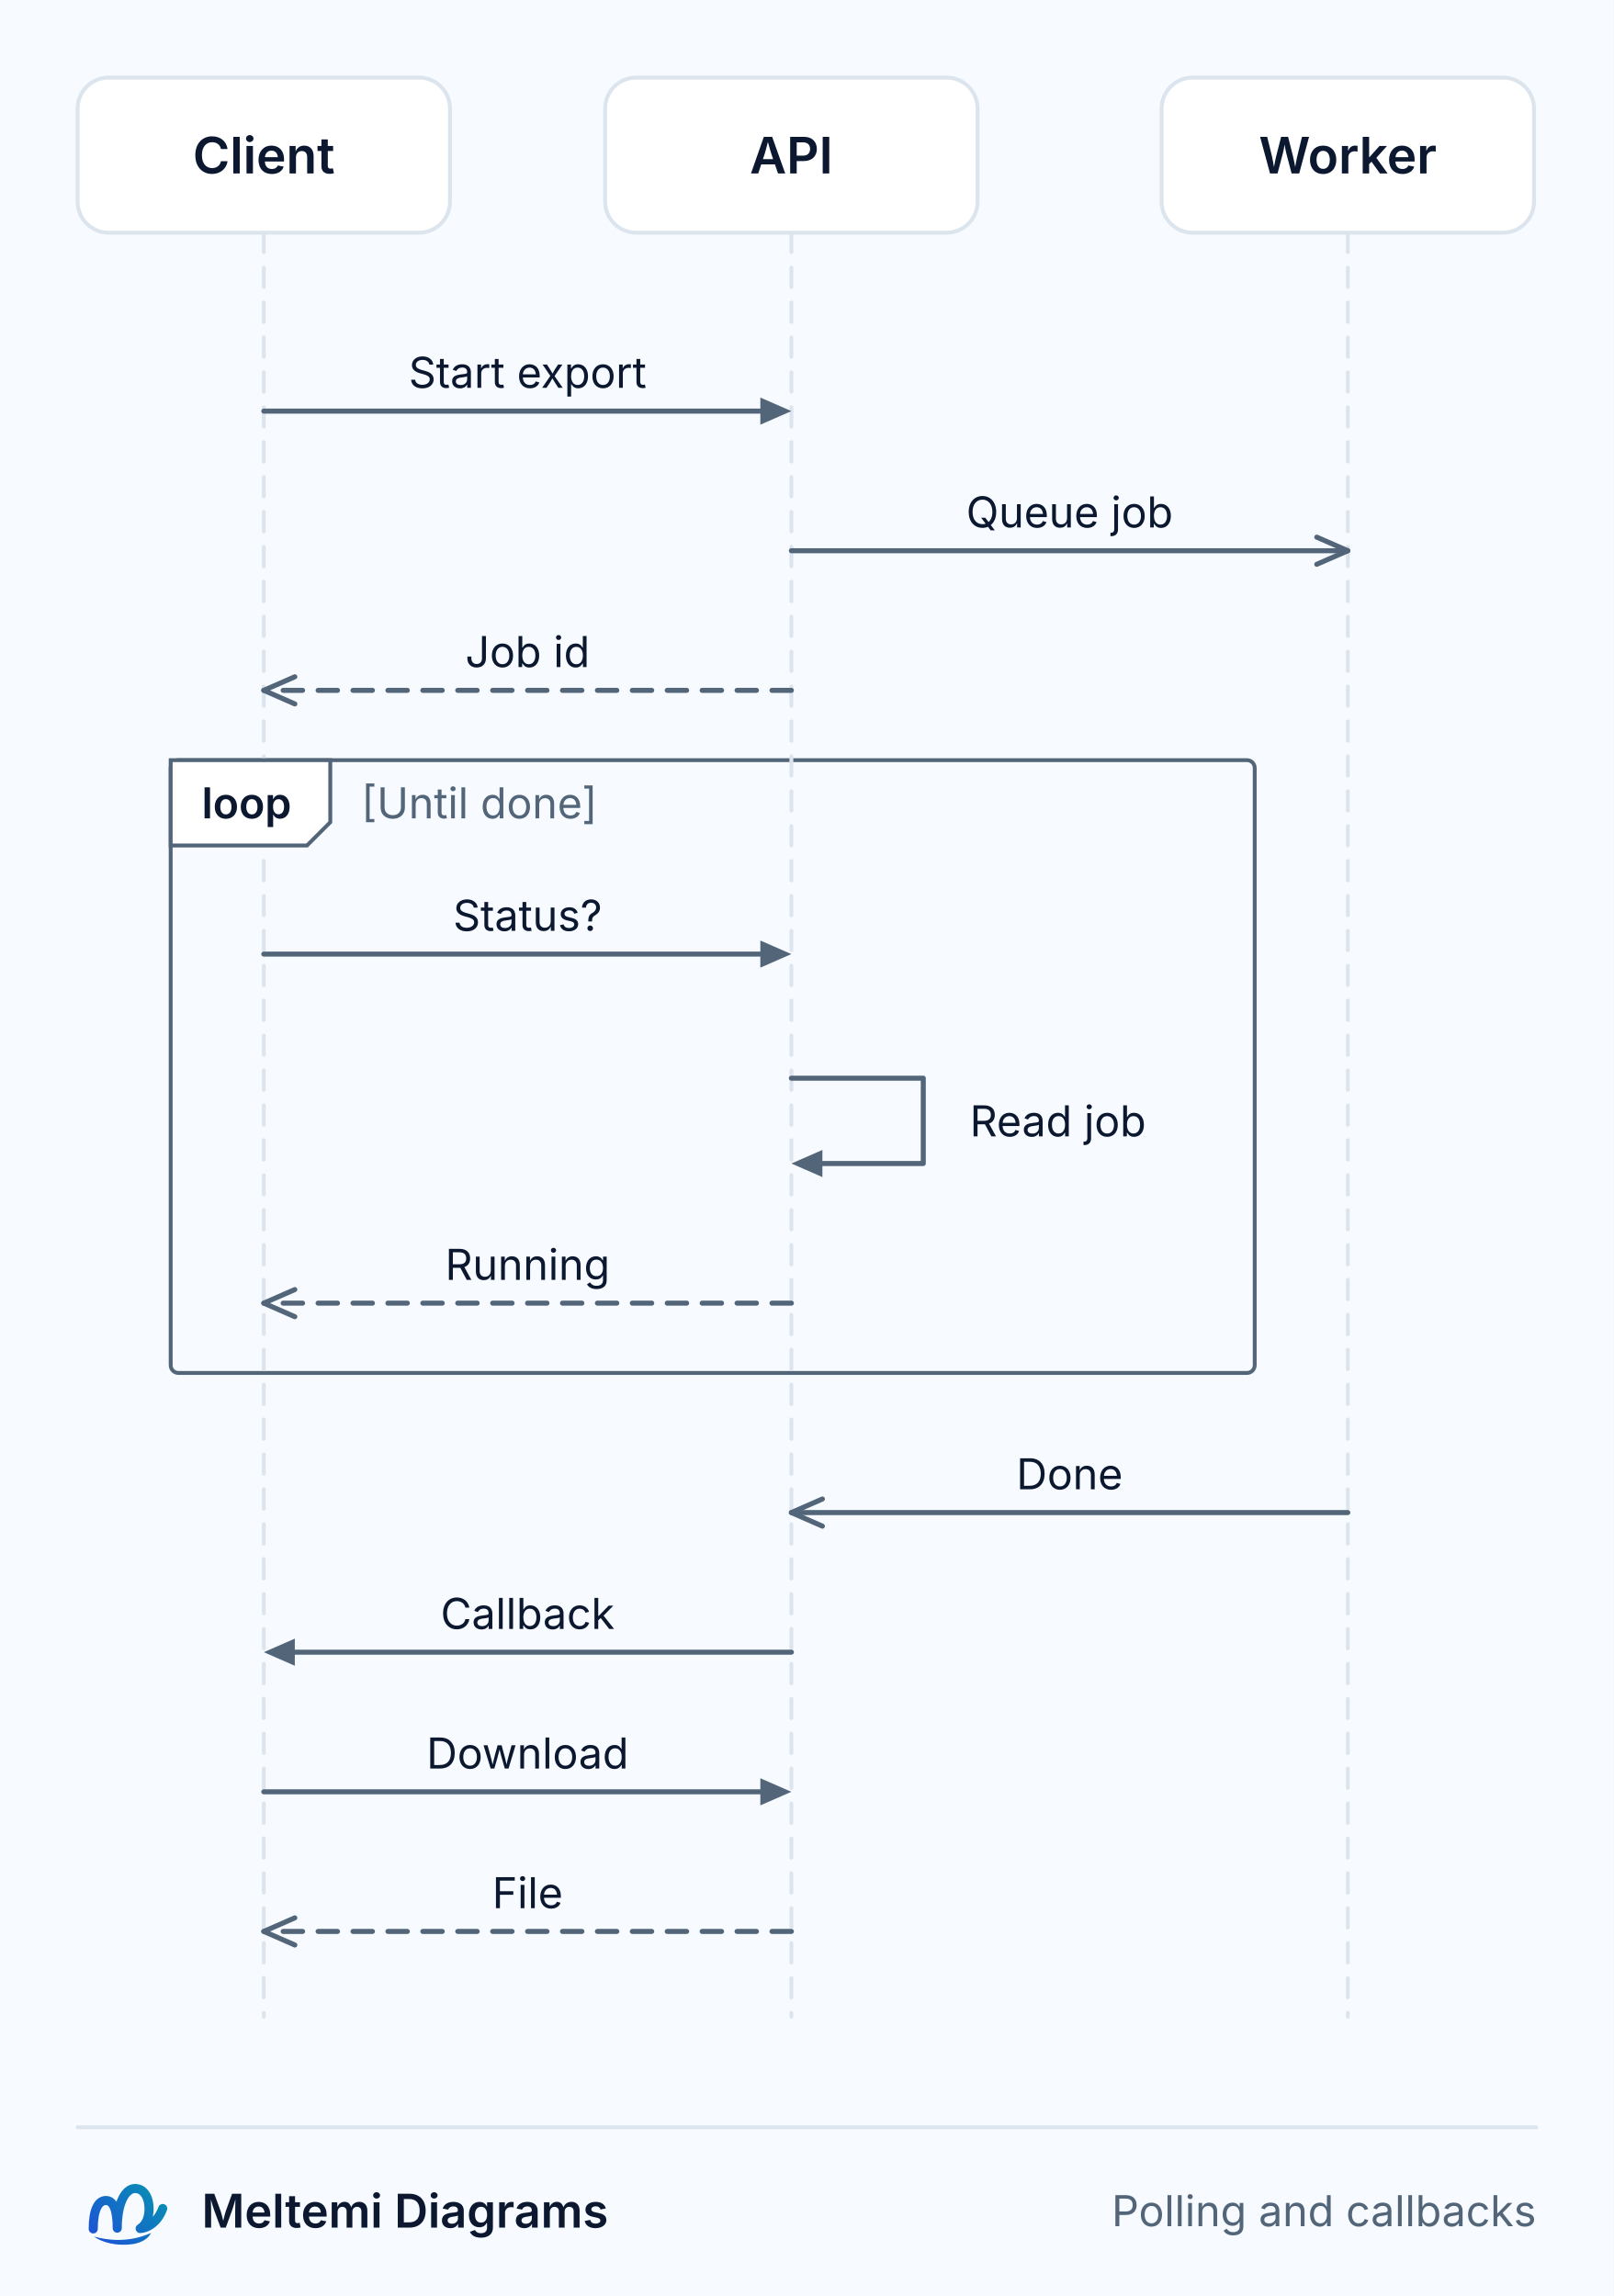
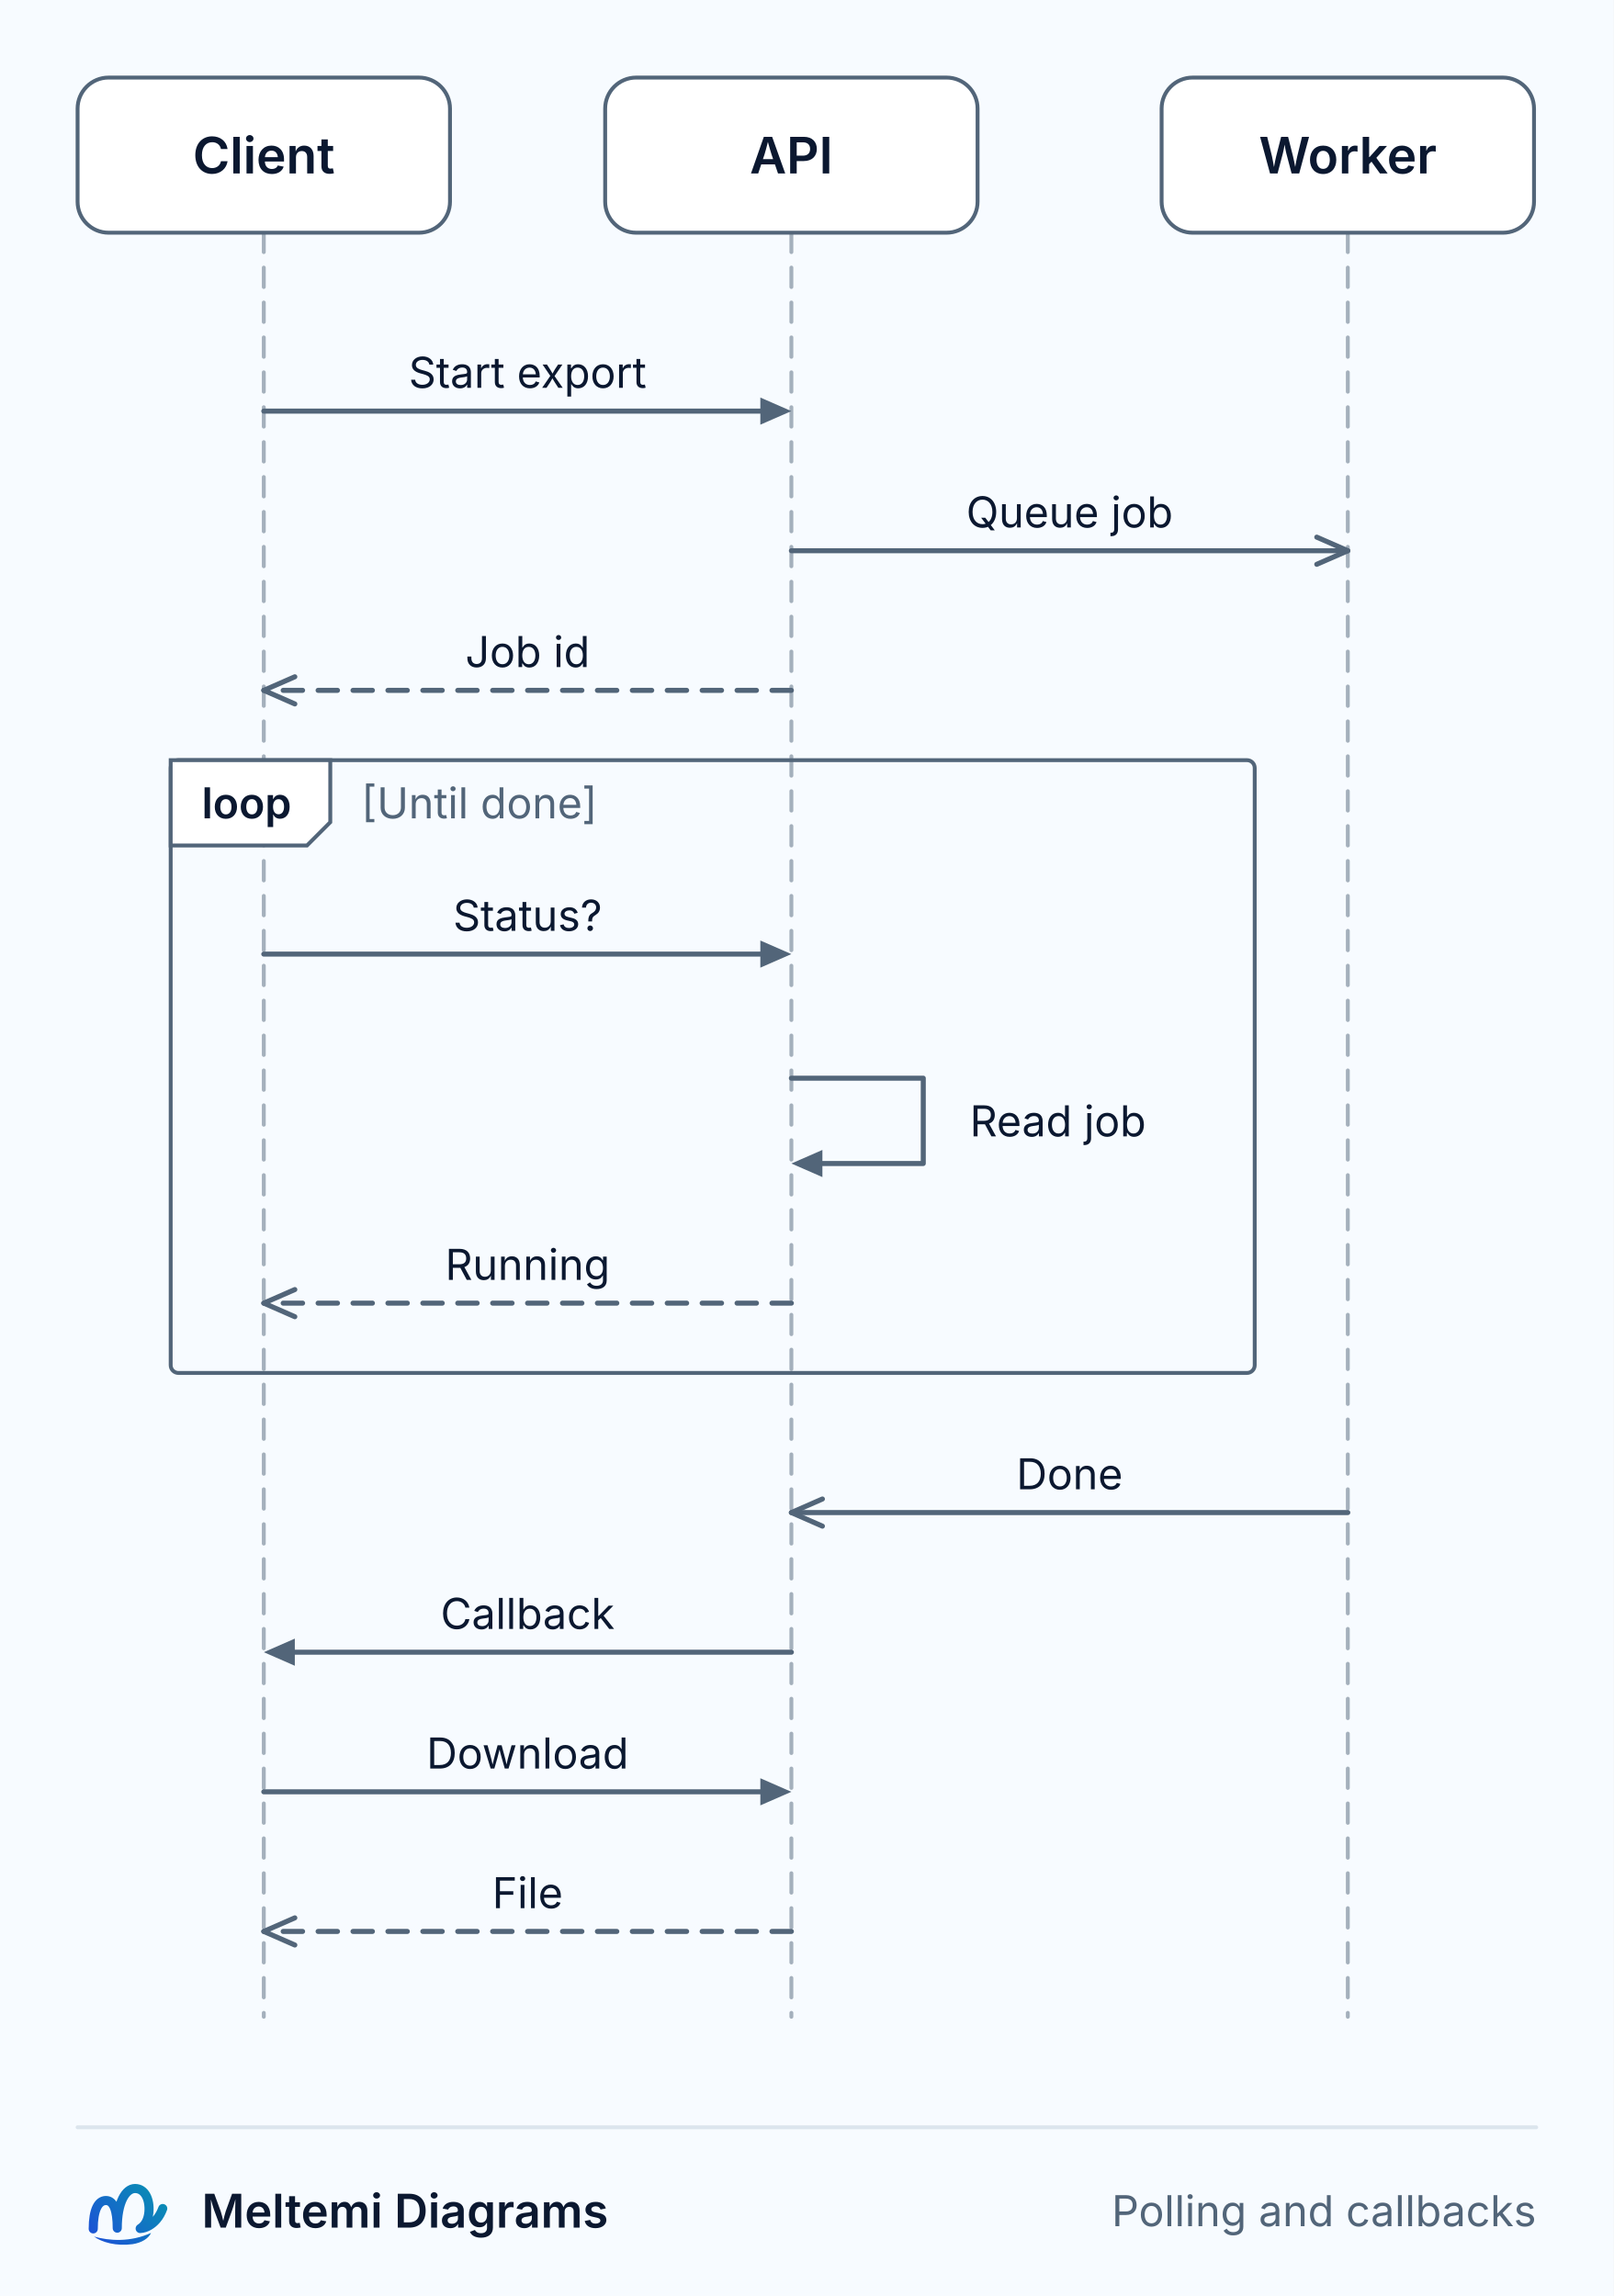
<svg xmlns="http://www.w3.org/2000/svg" width="416" height="592" viewBox="0 0 416 592" font-family="&quot;Inter&quot;, &quot;Segoe UI&quot;, Roboto, Helvetica, Arial, sans-serif">
  <defs>
    <linearGradient id="meltemi-wind" gradientUnits="userSpaceOnUse" x1="38" y1="222" x2="219" y2="54">
      <stop offset="0" stop-color="#1D4ED8" />
      <stop offset="1" stop-color="#0891B2" />
    </linearGradient>
  </defs>
  <rect x="0" y="0" width="416" height="592" fill="#F7FBFF" />
  <g data-id="polling" data-role="event">
    <rect x="44" y="196" width="279.44" height="158" rx="2" fill="none" stroke="#526579" stroke-width="1" />
  </g>
  <g data-id="client" data-role="lifeline">
-     <polyline points="68,60 68,520" fill="none" stroke="#DCE5ED" stroke-width="1" stroke-linejoin="round" stroke-linecap="round" stroke-dasharray="5 4" />
+     <polyline points="68,60 68,520" fill="none" stroke="#526579" stroke-width="1" stroke-linejoin="round" stroke-linecap="round" stroke-dasharray="5 4" opacity="0.5" />
  </g>
  <g data-id="api" data-role="lifeline">
-     <polyline points="204,60 204,520" fill="none" stroke="#DCE5ED" stroke-width="1" stroke-linejoin="round" stroke-linecap="round" stroke-dasharray="5 4" />
+     <polyline points="204,60 204,520" fill="none" stroke="#526579" stroke-width="1" stroke-linejoin="round" stroke-linecap="round" stroke-dasharray="5 4" opacity="0.5" />
  </g>
  <g data-id="worker" data-role="lifeline">
-     <polyline points="347.44,60 347.44,520" fill="none" stroke="#DCE5ED" stroke-width="1" stroke-linejoin="round" stroke-linecap="round" stroke-dasharray="5 4" />
+     <polyline points="347.44,60 347.44,520" fill="none" stroke="#526579" stroke-width="1" stroke-linejoin="round" stroke-linecap="round" stroke-dasharray="5 4" opacity="0.5" />
  </g>
  <g data-id="polling" data-role="label">
    <path d="M44 196 L85.14 196 L85.14 212 L79.14 218 L44 218 Z" fill="#FFFFFF" stroke="#526579" stroke-width="1" />
    <text x="52" y="211" text-anchor="start" font-size="11" font-weight="600" fill="#0B1830">loop</text>
    <rect x="90.14" y="200" width="66.85" height="14" rx="2" fill="#F7FBFF" stroke="none" stroke-width="0" />
    <text x="93.14" y="211" text-anchor="start" font-size="11" font-weight="400" fill="#526579">[Until done]</text>
  </g>
  <g data-id="start" data-role="relation">
    <polyline points="68,106 196,106" fill="none" stroke="#526579" stroke-width="1.3" stroke-linejoin="round" stroke-linecap="round" />
    <path d="M204 106 L196 109.5 L196 102.5 Z" fill="#526579" stroke="none" stroke-width="0" />
    <g data-id="start" data-role="label">
      <text x="136" y="100" text-anchor="middle" font-size="11" font-weight="400" fill="#0B1830">Start export</text>
    </g>
  </g>
  <g data-id="queue" data-role="relation">
    <polyline points="204,142 347.44,142" fill="none" stroke="#526579" stroke-width="1.3" stroke-linejoin="round" stroke-linecap="round" />
    <polyline points="339.44,145.5 347.44,142 339.44,138.5" fill="none" stroke="#526579" stroke-width="1.3" stroke-linejoin="round" stroke-linecap="round" />
    <g data-id="queue" data-role="label">
      <text x="275.72" y="136" text-anchor="middle" font-size="11" font-weight="400" fill="#0B1830">Queue job</text>
    </g>
  </g>
  <g data-id="accepted" data-role="relation">
    <polyline points="204,178 68,178" fill="none" stroke="#526579" stroke-width="1.3" stroke-linejoin="round" stroke-linecap="round" stroke-dasharray="5 4" />
    <polyline points="76,174.5 68,178 76,181.5" fill="none" stroke="#526579" stroke-width="1.3" stroke-linejoin="round" stroke-linecap="round" />
    <g data-id="accepted" data-role="label">
      <text x="136" y="172" text-anchor="middle" font-size="11" font-weight="400" fill="#0B1830">Job id</text>
    </g>
  </g>
  <g data-id="status" data-role="relation">
    <polyline points="68,246 196,246" fill="none" stroke="#526579" stroke-width="1.3" stroke-linejoin="round" stroke-linecap="round" />
    <path d="M204 246 L196 249.5 L196 242.5 Z" fill="#526579" stroke="none" stroke-width="0" />
    <g data-id="status" data-role="label">
      <text x="136" y="240" text-anchor="middle" font-size="11" font-weight="400" fill="#0B1830">Status?</text>
    </g>
  </g>
  <g data-id="read" data-role="relation">
    <polyline points="204,278 238,278 238,300 212,300" fill="none" stroke="#526579" stroke-width="1.3" stroke-linejoin="round" stroke-linecap="round" />
    <path d="M204 300 L212 296.5 L212 303.5 Z" fill="#526579" stroke="none" stroke-width="0" />
    <g data-id="read" data-role="label">
      <text x="272.72" y="293" text-anchor="middle" font-size="11" font-weight="400" fill="#0B1830">Read job</text>
    </g>
  </g>
  <g data-id="running" data-role="relation">
    <polyline points="204,336 68,336" fill="none" stroke="#526579" stroke-width="1.3" stroke-linejoin="round" stroke-linecap="round" stroke-dasharray="5 4" />
    <polyline points="76,332.5 68,336 76,339.5" fill="none" stroke="#526579" stroke-width="1.3" stroke-linejoin="round" stroke-linecap="round" />
    <g data-id="running" data-role="label">
      <text x="136" y="330" text-anchor="middle" font-size="11" font-weight="400" fill="#0B1830">Running</text>
    </g>
  </g>
  <g data-id="done" data-role="relation">
    <polyline points="347.44,390 204,390" fill="none" stroke="#526579" stroke-width="1.3" stroke-linejoin="round" stroke-linecap="round" />
    <polyline points="212,386.5 204,390 212,393.5" fill="none" stroke="#526579" stroke-width="1.3" stroke-linejoin="round" stroke-linecap="round" />
    <g data-id="done" data-role="label">
      <text x="275.72" y="384" text-anchor="middle" font-size="11" font-weight="400" fill="#0B1830">Done</text>
    </g>
  </g>
  <g data-id="callback" data-role="relation">
    <polyline points="204,426 76,426" fill="none" stroke="#526579" stroke-width="1.3" stroke-linejoin="round" stroke-linecap="round" />
    <path d="M68 426 L76 422.5 L76 429.5 Z" fill="#526579" stroke="none" stroke-width="0" />
    <g data-id="callback" data-role="label">
      <text x="136" y="420" text-anchor="middle" font-size="11" font-weight="400" fill="#0B1830">Callback</text>
    </g>
  </g>
  <g data-id="download" data-role="relation">
    <polyline points="68,462 196,462" fill="none" stroke="#526579" stroke-width="1.3" stroke-linejoin="round" stroke-linecap="round" />
    <path d="M204 462 L196 465.5 L196 458.5 Z" fill="#526579" stroke="none" stroke-width="0" />
    <g data-id="download" data-role="label">
      <text x="136" y="456" text-anchor="middle" font-size="11" font-weight="400" fill="#0B1830">Download</text>
    </g>
  </g>
  <g data-id="file" data-role="relation">
    <polyline points="204,498 68,498" fill="none" stroke="#526579" stroke-width="1.3" stroke-linejoin="round" stroke-linecap="round" stroke-dasharray="5 4" />
    <polyline points="76,494.5 68,498 76,501.5" fill="none" stroke="#526579" stroke-width="1.3" stroke-linejoin="round" stroke-linecap="round" />
    <g data-id="file" data-role="label">
      <text x="136" y="492" text-anchor="middle" font-size="11" font-weight="400" fill="#0B1830">File</text>
    </g>
  </g>
  <g data-id="client" data-role="element">
-     <rect x="20" y="20" width="96" height="40" rx="8" fill="#FFFFFF" stroke="#DCE5ED" stroke-width="1" />
+     <rect x="20" y="20" width="96" height="40" rx="8" fill="#FFFFFF" stroke="#526579" stroke-width="1" />
    <text x="68" y="44.73" text-anchor="middle" font-size="13" font-weight="600" fill="#0B1830">Client</text>
  </g>
  <g data-id="api" data-role="element">
-     <rect x="156" y="20" width="96" height="40" rx="8" fill="#FFFFFF" stroke="#DCE5ED" stroke-width="1" />
+     <rect x="156" y="20" width="96" height="40" rx="8" fill="#FFFFFF" stroke="#526579" stroke-width="1" />
    <text x="204" y="44.73" text-anchor="middle" font-size="13" font-weight="600" fill="#0B1830">API</text>
  </g>
  <g data-id="worker" data-role="element">
-     <rect x="299.44" y="20" width="96" height="40" rx="8" fill="#FFFFFF" stroke="#DCE5ED" stroke-width="1" />
+     <rect x="299.44" y="20" width="96" height="40" rx="8" fill="#FFFFFF" stroke="#526579" stroke-width="1" />
    <text x="347.44" y="44.73" text-anchor="middle" font-size="13" font-weight="600" fill="#0B1830">Worker</text>
  </g>
  <g data-id="frame" data-role="frame">
    <polyline points="20,548.5 396,548.5" fill="none" stroke="#DCE5ED" stroke-width="1" stroke-linejoin="round" stroke-linecap="round" />
    <g data-id="mark" data-role="frame" transform="translate(20 558) scale(0.0938)">
      <path d="M43 178C43 125 57 100 78 100C99 100 109 127 109 176C109 105 132 67 158 67C185 67 199 97 196 132C194 154 185 169 172 177C189 176 205 166 217 152C224 144 230 133 234 122" fill="none" stroke="url(#meltemi-wind)" stroke-width="25" stroke-linecap="round" stroke-linejoin="round" />
      <path d="M45 199C87 211 145 215 202 189C195 204 177 216 151 220C106 226 67 215 45 199Z" fill="url(#meltemi-wind)" stroke="none" stroke-width="0" />
    </g>
    <text x="52" y="574.37" text-anchor="start" font-size="12" font-weight="600" fill="#0B1830">Meltemi Diagrams</text>
    <text x="396" y="574" text-anchor="end" font-size="11" font-weight="400" fill="#526579">Polling and callbacks</text>
  </g>
</svg>
